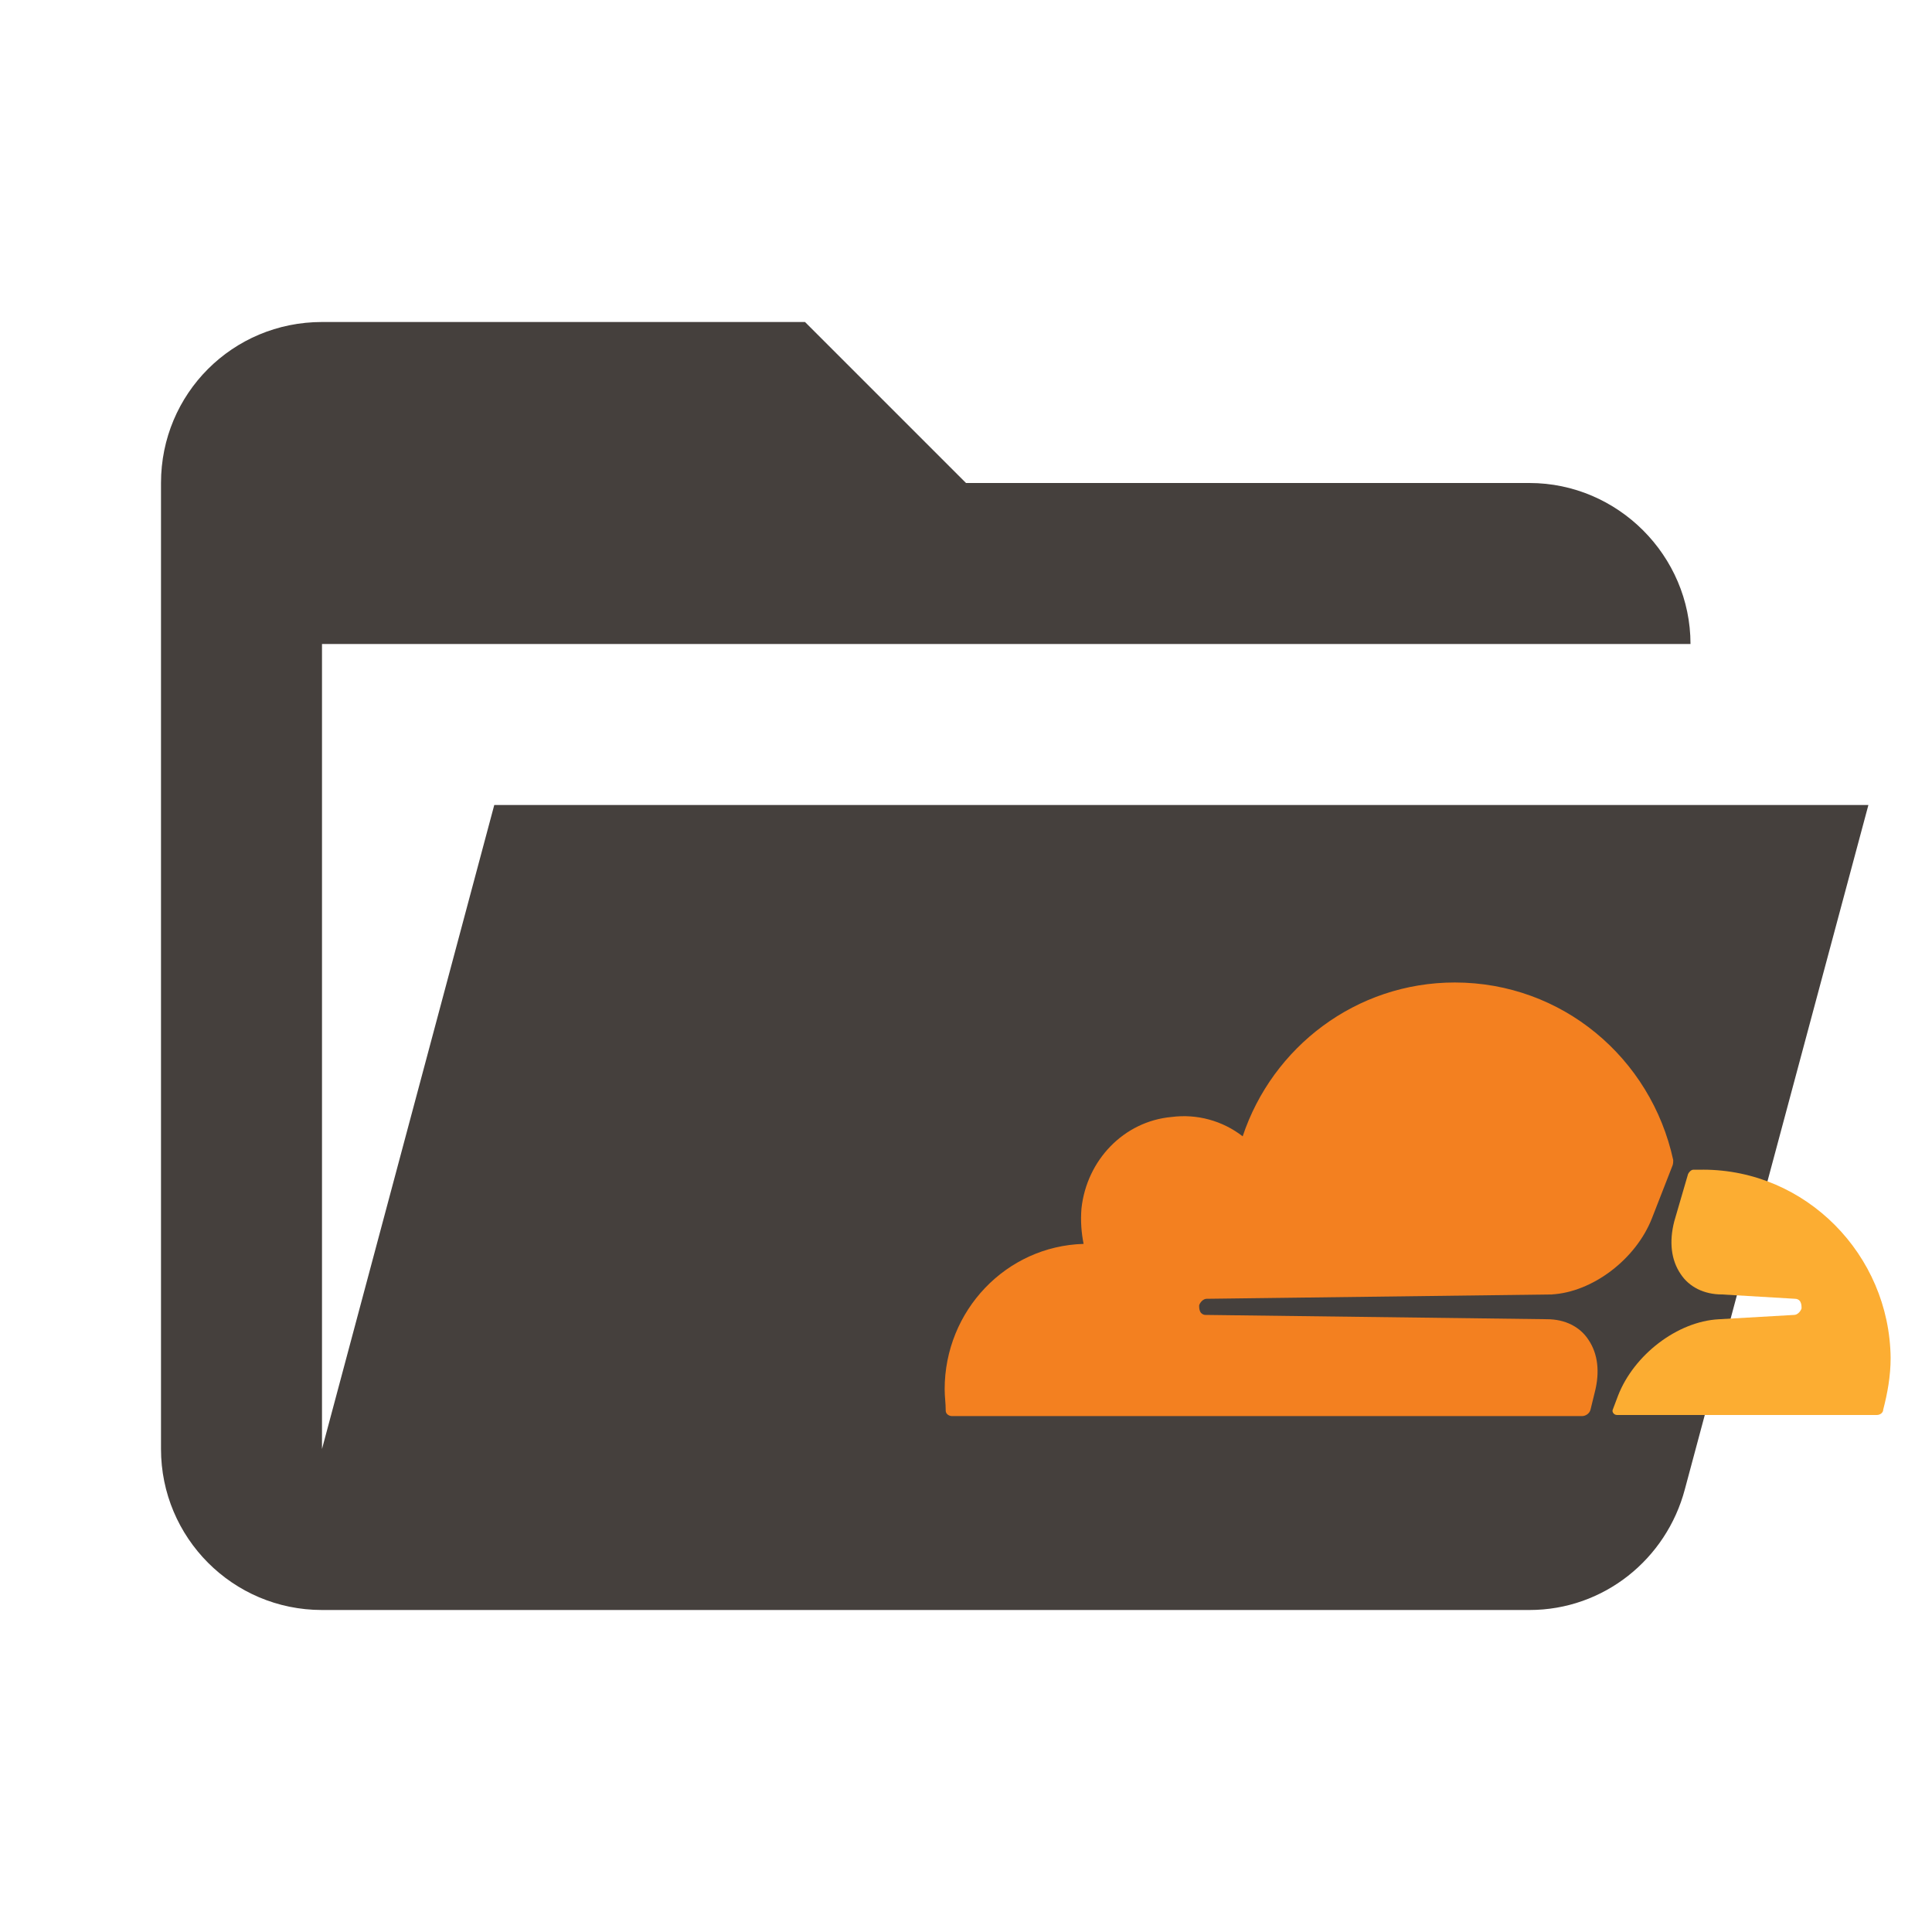
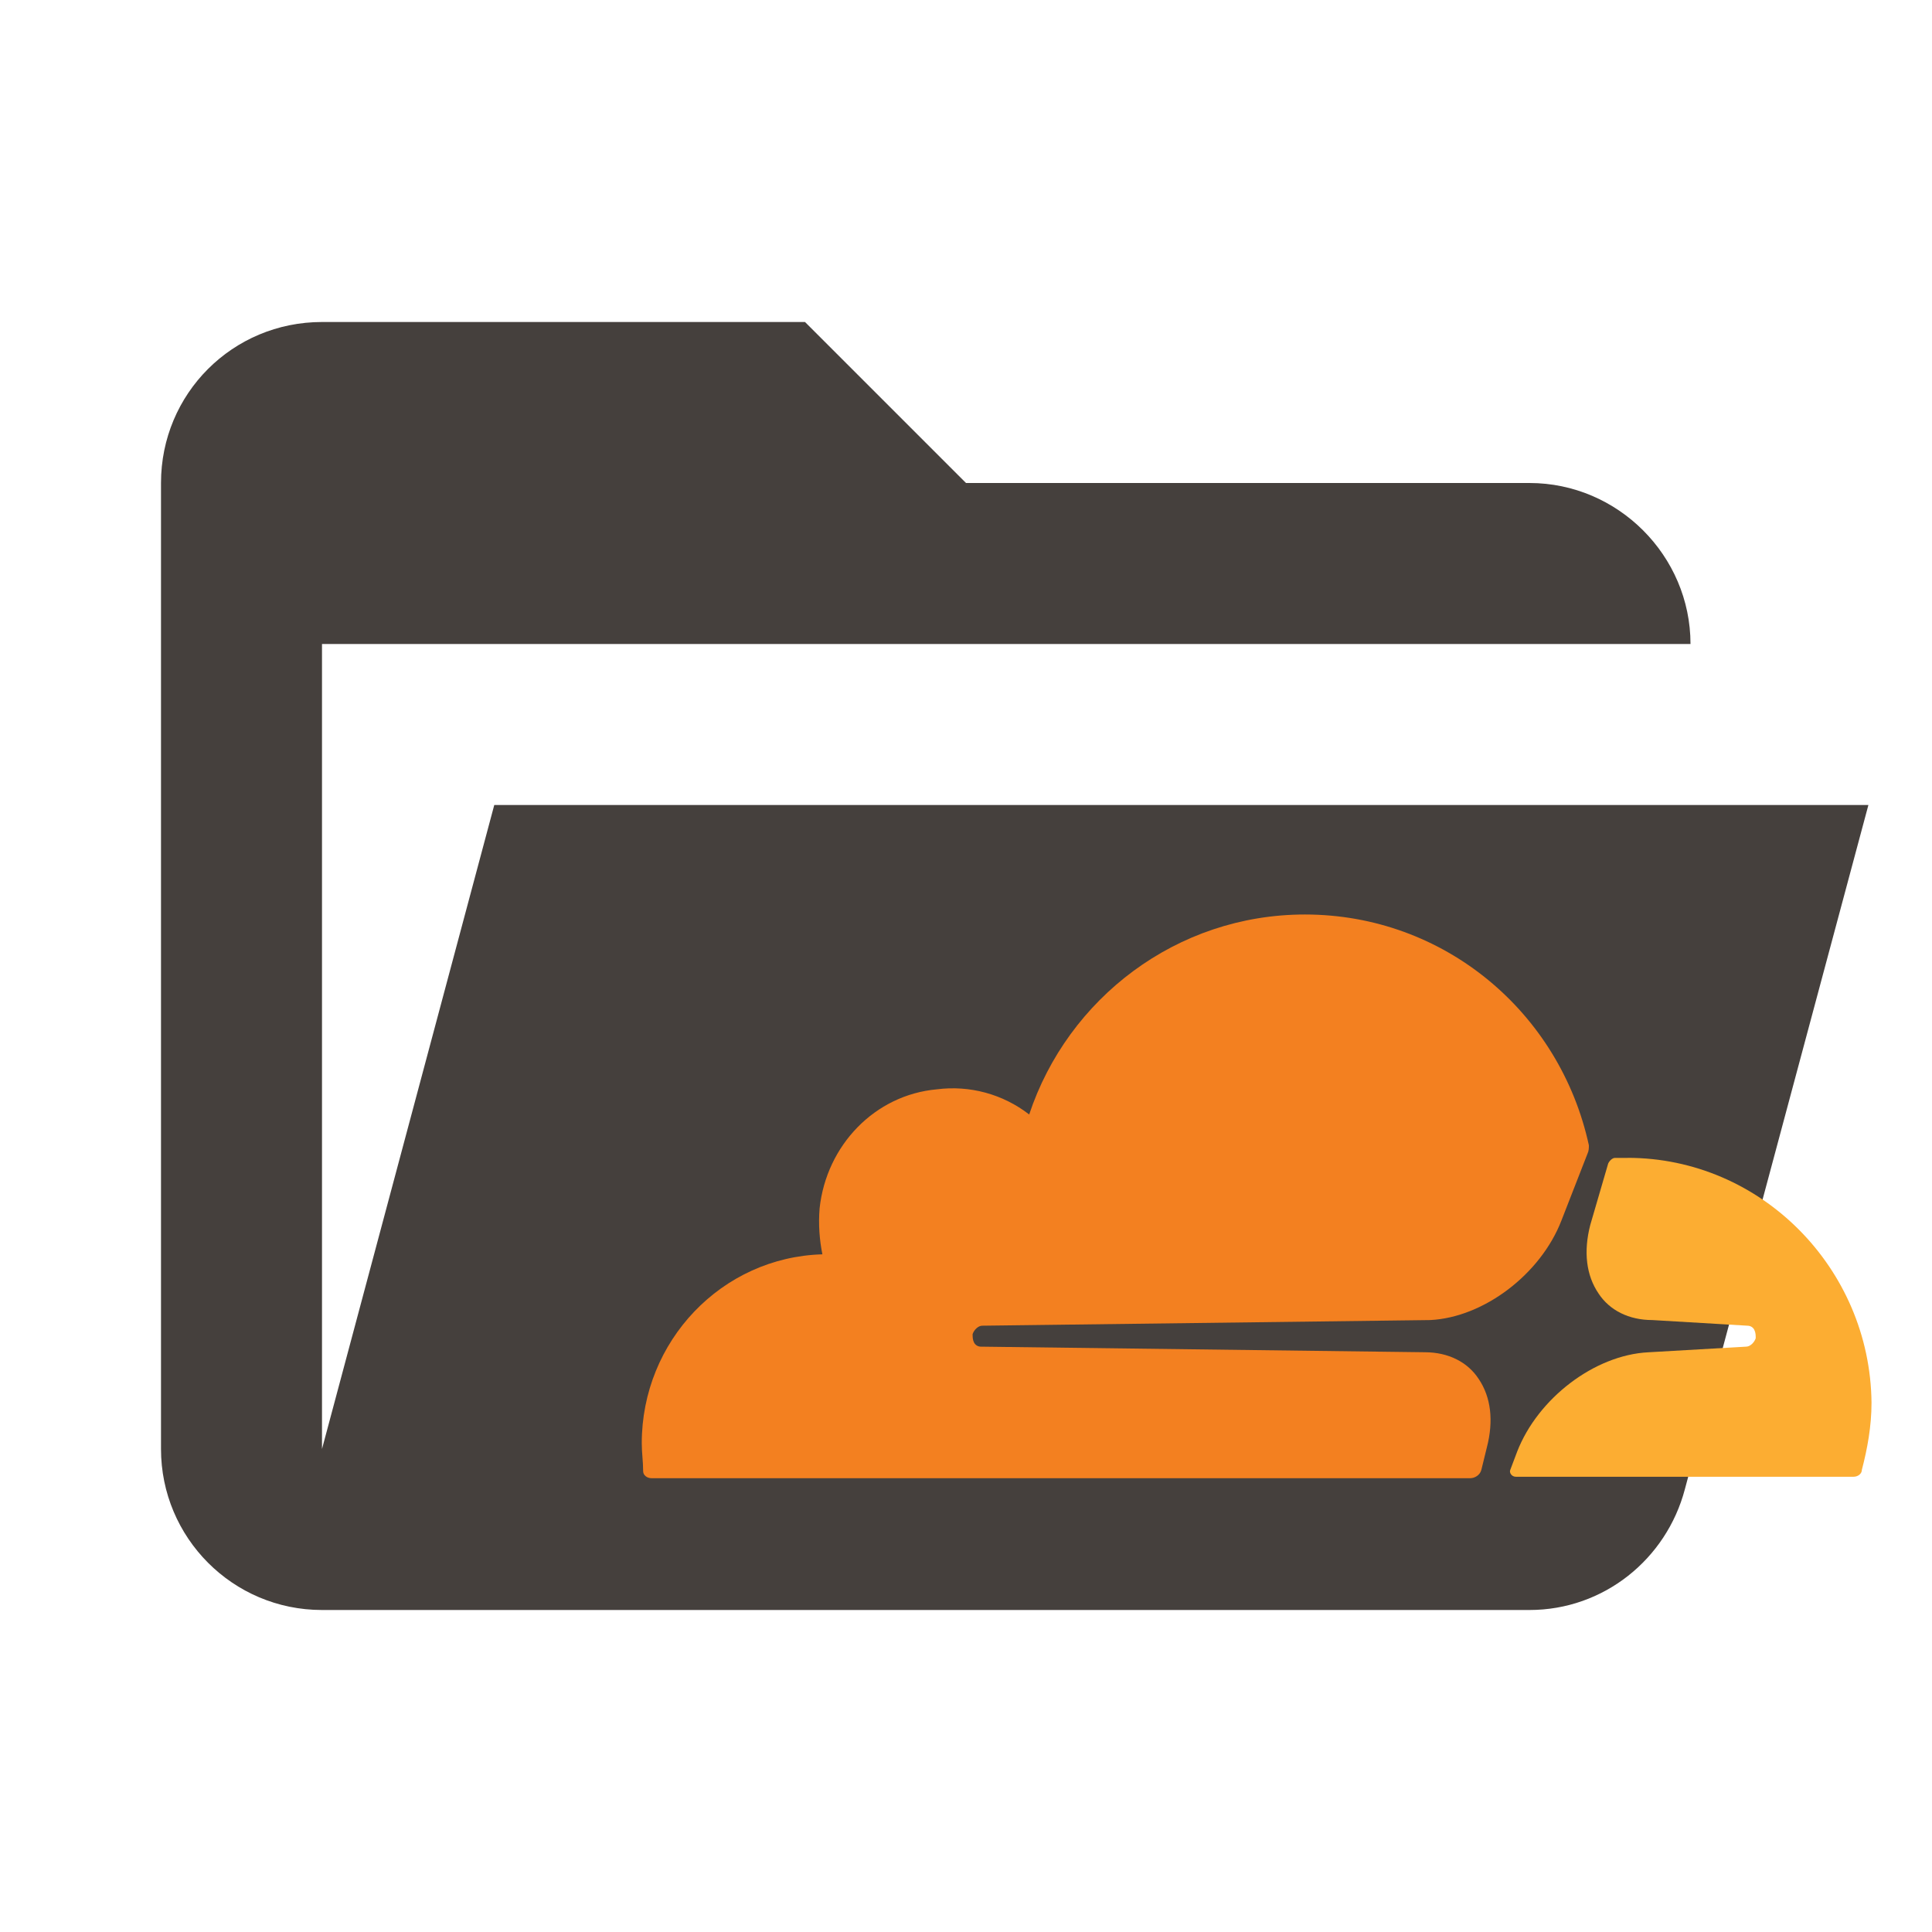
<svg xmlns="http://www.w3.org/2000/svg" clip-rule="evenodd" fill-rule="evenodd" stroke-linejoin="round" stroke-miterlimit="1.414" version="1.1" viewBox="0 0 24 24" xml:space="preserve">
  <path d="m19 20h-15c-1.11 0-2-0.9-2-2v-12c0-1.11 0.89-2 2-2h6l2 2h7c1.097 0 2 0.903 2 2h-17v10l2.14-8h17.07l-2.28 8.5c-0.23 0.87-1.01 1.5-1.93 1.5z" fill="#45403d" />
-   <g transform="matrix(0.48963 0 0 0.48963 11.7349 8.7774)">
+   <g transform="matrix(0.636519 0 0 0.636519 7.9722 6.9046)">
    <path d="M16.493 17.4c.135-.52.08-.983-.161-1.338-.215-.328-.592-.519-1.05-.519l-8.663-.109a.148.148 0 01-.135-.082c-.027-.054-.027-.109-.027-.163.027-.082.108-.164.189-.164l8.744-.11c1.05-.054 2.153-.9 2.556-1.937l.511-1.31c.027-.055.027-.11.027-.164C17.92 8.91 15.66 7 12.942 7c-2.503 0-4.628 1.638-5.381 3.903a2.432 2.432 0 00-1.803-.491c-1.21.109-2.153 1.092-2.287 2.32-.027.328 0 .628.054.9C1.56 13.688 0 15.326 0 17.319c0 .19.027.355.027.545 0 .082.08.137.161.137h15.983c.08 0 .188-.055.215-.164l.107-.437" fill="#F38020" />
    <path d="M19.238 11.75h-.242c-.054 0-.108.054-.135.109l-.35 1.2c-.134.52-.08.983.162 1.338.215.328.592.518 1.05.518l1.855.11c.054 0 .108.027.135.082.027.054.027.109.027.163-.027.082-.108.164-.188.164l-1.91.11c-1.05.054-2.153.9-2.557 1.937l-.134.355c-.027.055.026.137.107.137h6.592c.081 0 .162-.055.162-.137.107-.41.188-.846.188-1.31-.027-2.62-2.153-4.777-4.762-4.777" fill="#FCAD32" />
  </g>
</svg>
